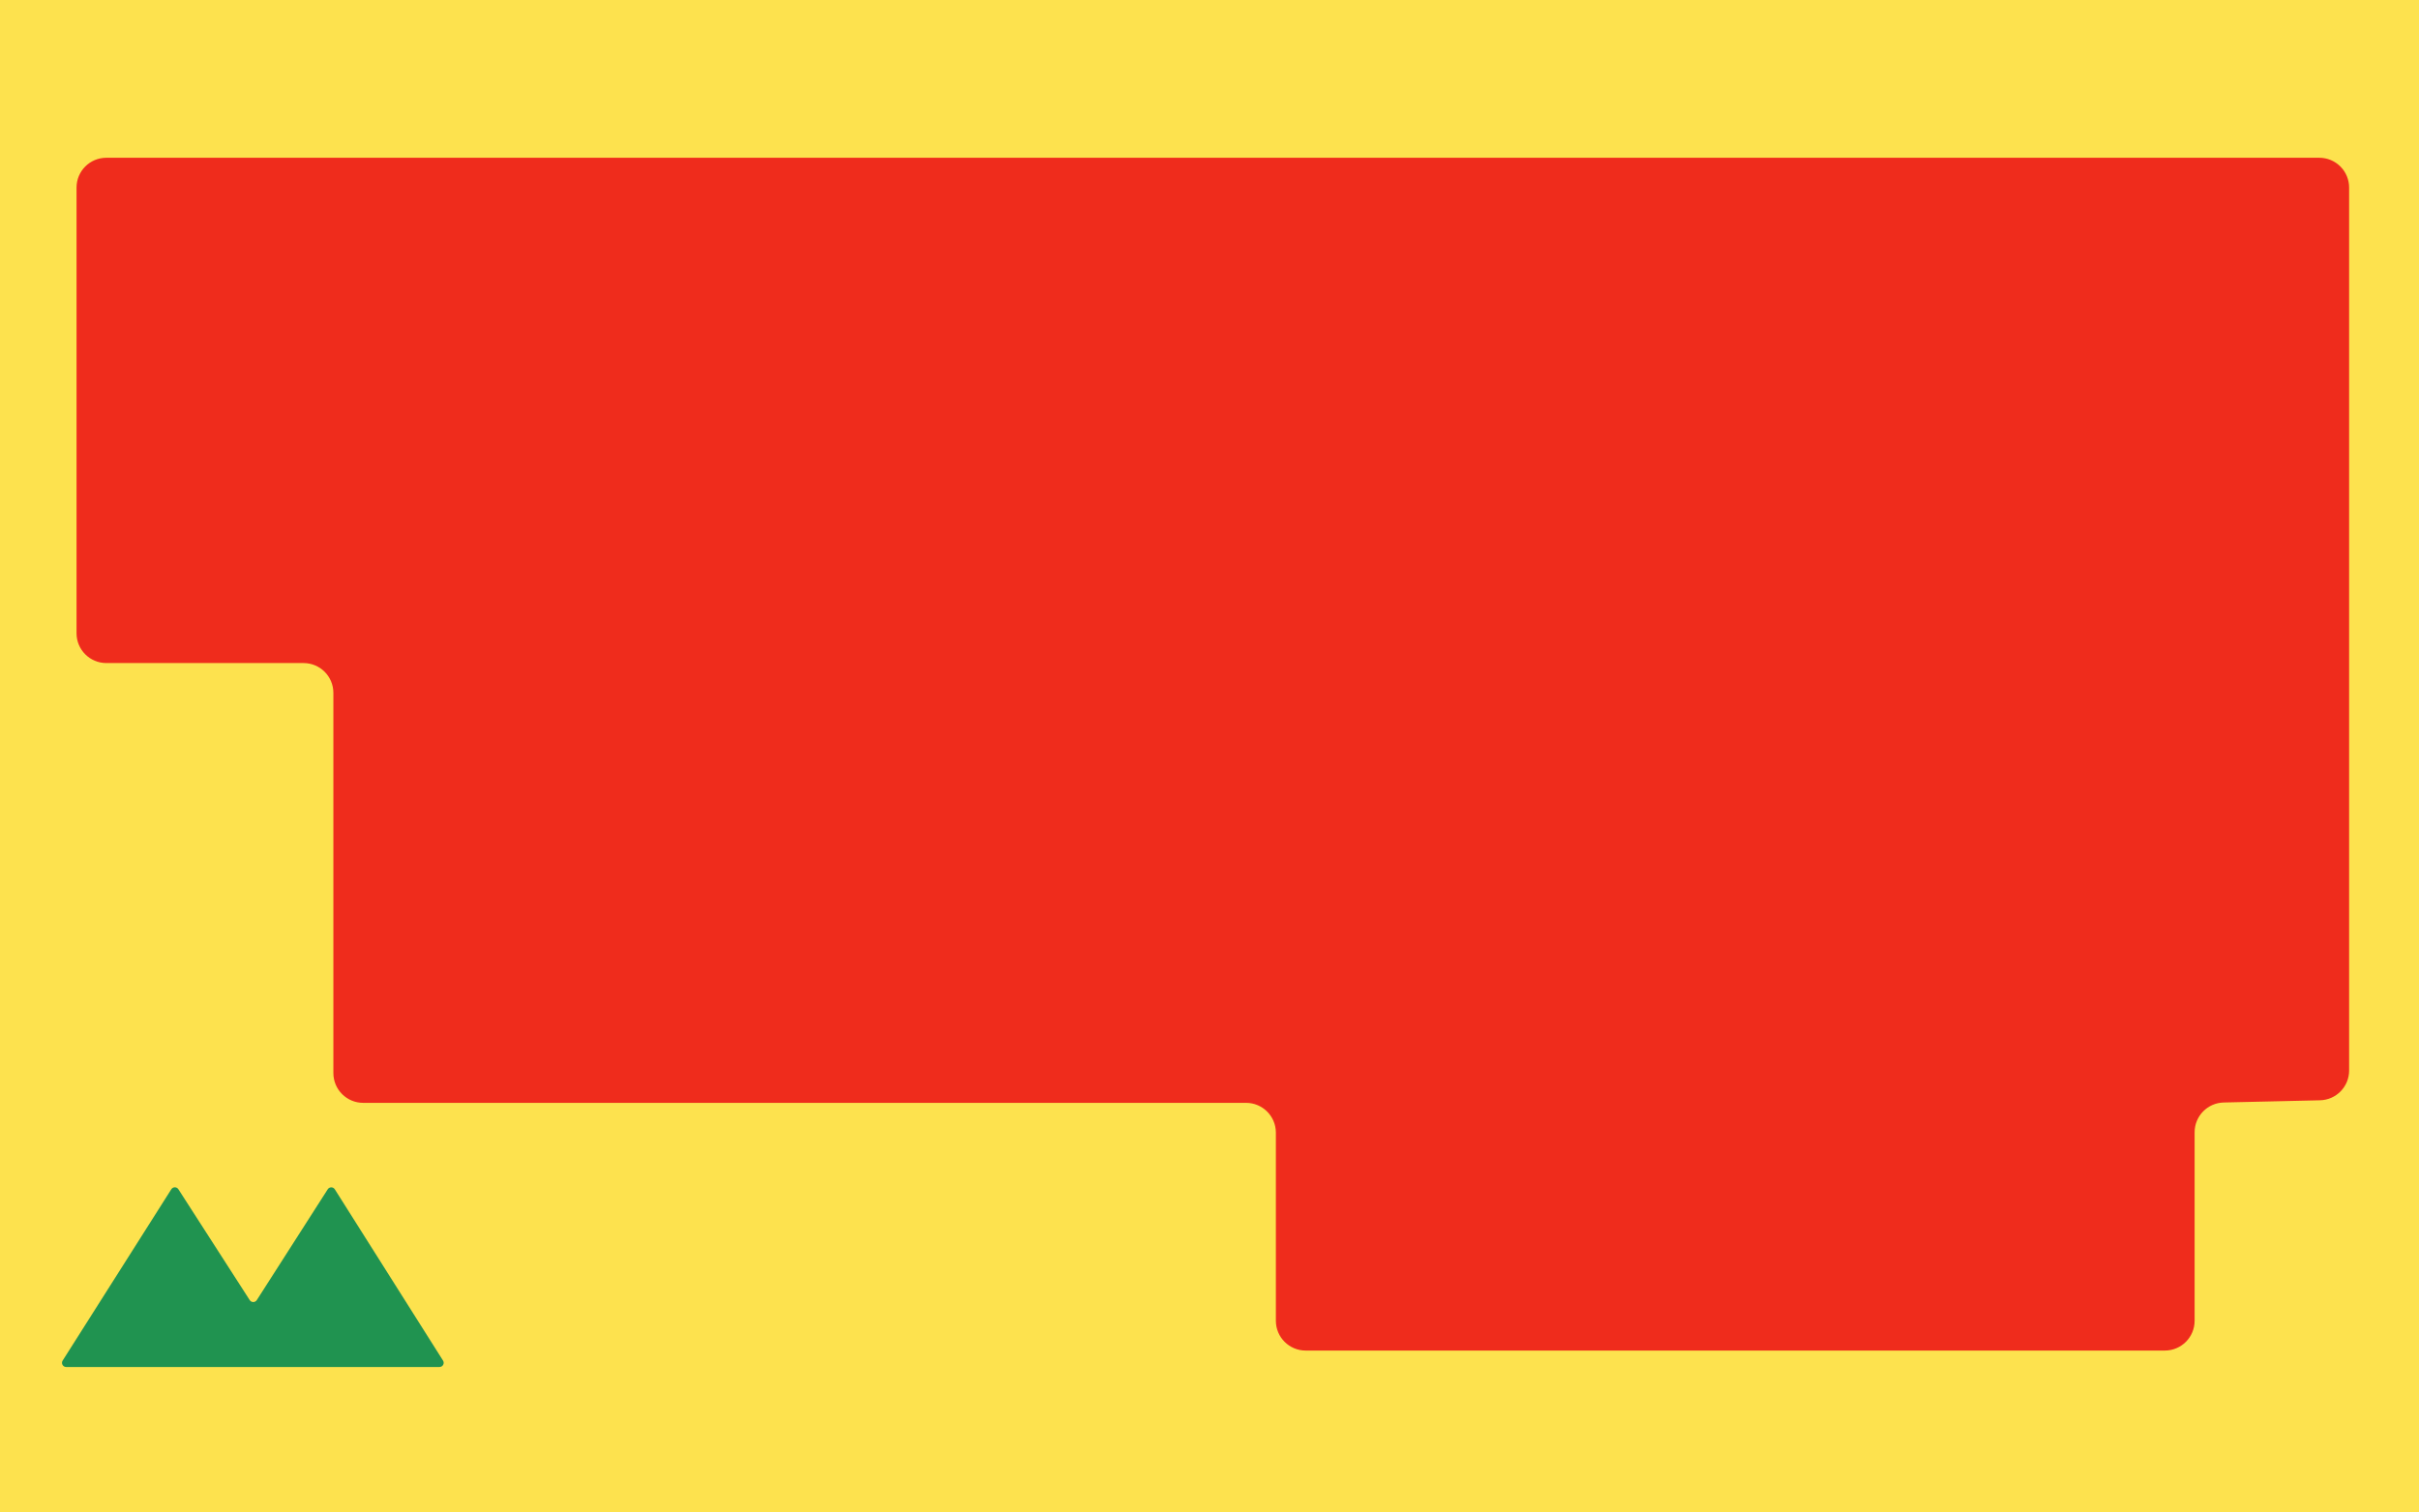
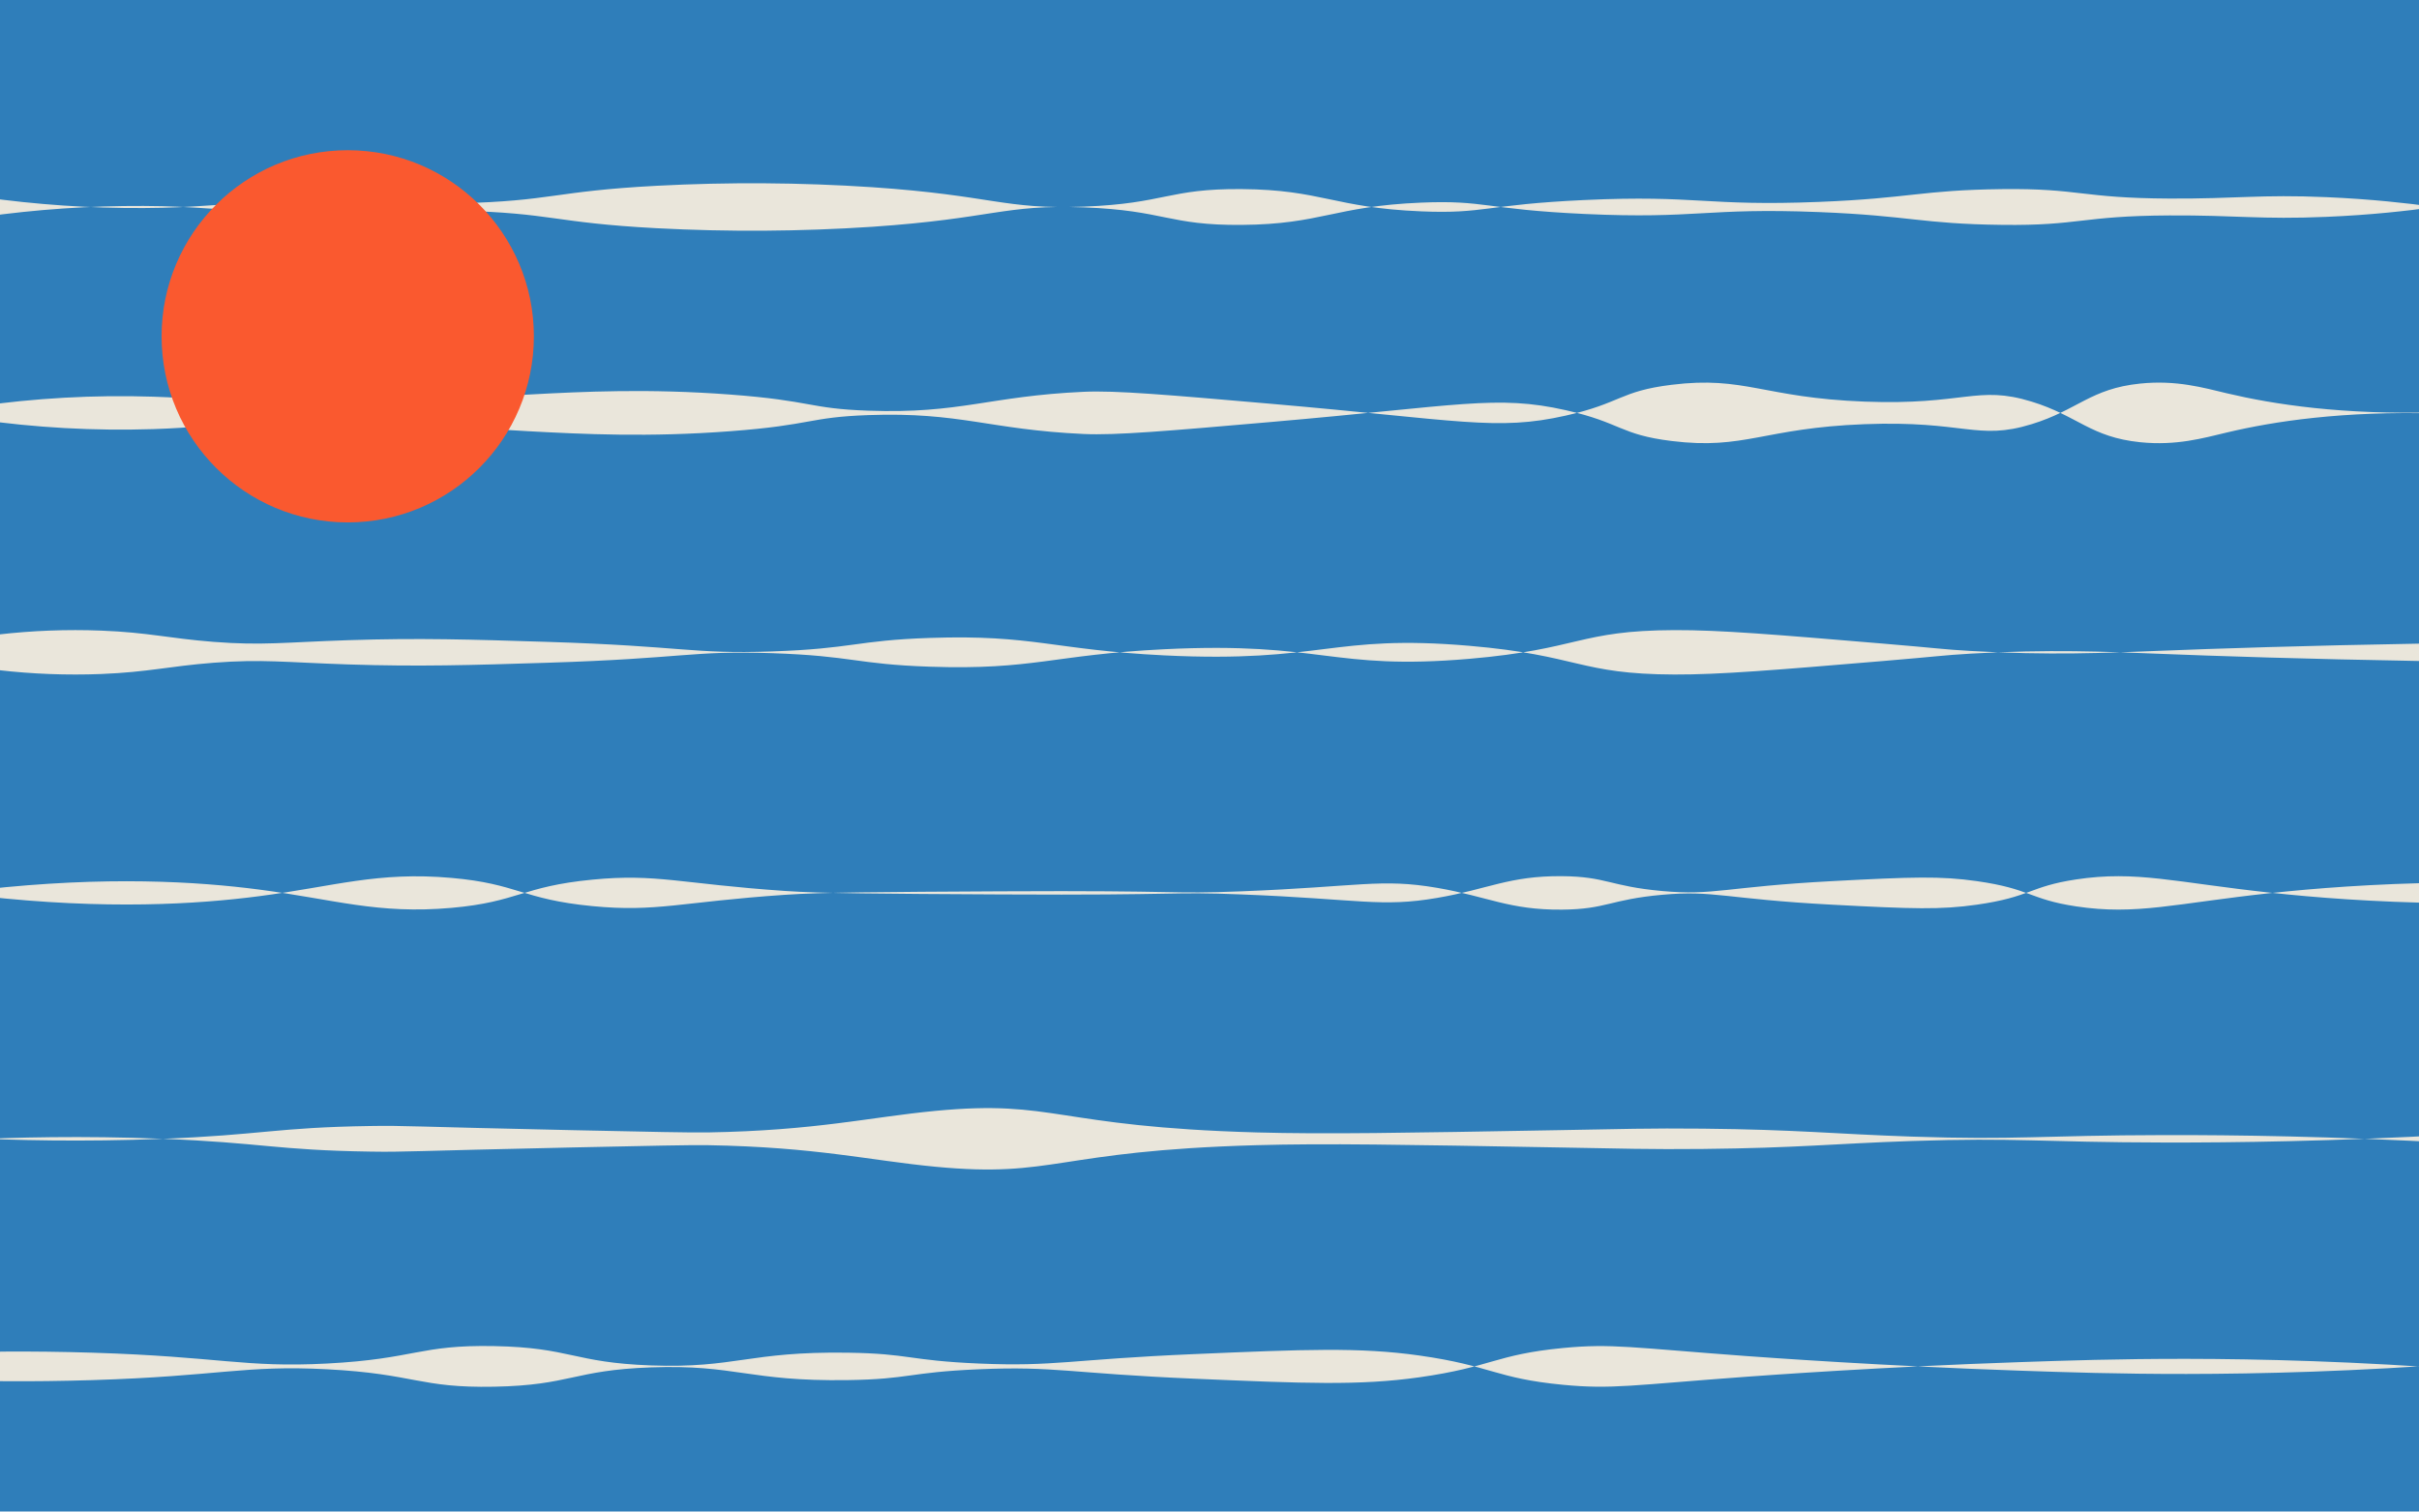
<svg xmlns="http://www.w3.org/2000/svg" id="Layer_1" data-name="Layer 1" viewBox="0 0 2560 1600">
  <defs>
-     <style>.cls-1{fill:#fde24e;}.cls-2{fill:#209350;}.cls-3{fill:#ef2c1c;}</style>
+     <style>.cls-1{fill:none;}.cls-2{clip-path:url(#clip-path);}.cls-3{fill:#2f7eba;}.cls-4{fill:#eae6db;}.cls-5{fill:#fa592f;}</style>
+     <clipPath id="clip-path">
+       <rect class="cls-1" width="2560" height="1600" />
+     </clipPath>
  </defs>
-   <rect class="cls-1" x="-39.5" y="-22.5" width="2627" height="1641" />
-   <path class="cls-2" d="M66.31,1440.21l115-181.36a4.43,4.43,0,0,1,7.46,0l75.52,117.38a4.43,4.43,0,0,0,7.45,0l75.1-117.33a4.42,4.42,0,0,1,7.46,0l114.56,181.33a4.43,4.43,0,0,1-3.74,6.79H70A4.42,4.42,0,0,1,66.31,1440.21Z" />
-   <path class="cls-3" d="M81,198.54V670.33a31.55,31.55,0,0,0,31.54,31.55H321.27a31.54,31.54,0,0,1,31.54,31.54v402.45a31.54,31.54,0,0,0,31.54,31.54h934.34a31.55,31.55,0,0,1,31.55,31.54v199.13a31.54,31.54,0,0,0,31.54,31.54H2291a31.54,31.54,0,0,0,31.54-31.54V1198.56a31.54,31.54,0,0,1,30.82-31.53l101.87-2.33a31.54,31.54,0,0,0,30.82-31.53V198.54A31.54,31.54,0,0,0,2454.46,167H112.54A31.54,31.54,0,0,0,81,198.54Z" />
+   <g class="cls-2">
+     <rect class="cls-3" x="-32" width="2638" height="1621" />
+     <path class="cls-4" d="M-18,208.69a1171.3,1171.3,0,0,0,170,11.53c56.71-.25,72.11-4.4,146-6.52,97.68-2.79,107.76,3.4,187,1.51,100.16-2.4,99.4-12.66,210-18.56a1924.82,1924.82,0,0,1,228,1.51c128.2,8.75,138.84,23.77,224,20.56,86.23-3.25,89.2-19.17,167-18.56,84.82.68,97.48,19.73,190,23.57,67.78,2.82,67.27-7.14,173-12,119.29-5.52,127.85,6.79,248,2,97-3.86,108.1-12.55,194-13.54,81.92-.94,83.14,9.56,177,10,70.72.36,96.13-4.52,166-1.5,48.22,2.08,87.06,6.6,112,10v.85c-24.94,3.43-63.78,8-112,10-69.87,3-95.28-1.86-166-1.5-93.86.47-95.08,11-177,10-85.9-1-97-9.68-194-13.55-120.15-4.78-128.71,7.53-248,2-105.73-4.89-105.22-14.85-173-12-92.52,3.85-105.18,22.9-190,23.58-77.8.61-80.77-15.31-167-18.56-85.16-3.21-95.8,11.81-224,20.56a1927.11,1927.11,0,0,1-228,1.51c-110.6-5.9-109.84-16.17-210-18.56-79.24-1.89-89.32,4.3-187,1.5-73.89-2.11-89.29-6.26-146-6.52A1172.46,1172.46,0,0,0-18,229.6" />
+     <path class="cls-4" d="M-25,430.28A1069.49,1069.49,0,0,1,162,419.9c85.49,2.76,101.43,13.6,183,14.83,84.52,1.26,84.31-10.13,214-17.06,58.79-3.14,127-6.55,214,0,87.23,6.58,82.3,14.81,146,17.06,98,3.45,127.32-15.42,228-20,33.82-1.55,88.21,3.17,197,12.6,201.47,17.47,239.54,29.14,313,12.61,58.9-13.26,57.07-25.85,112-32.62,77.72-9.59,97,13.69,204,17.79,106.46,4.08,119.28-17.76,177,0,48.86,15,62.24,37.62,115,43,38.31,3.9,66.75-4.4,92-10.38,49-11.62,122.08-23,224-20V436.4c-101.92,3-175-8.4-224-20-25.25-6-53.69-14.29-92-10.38-52.76,5.37-66.14,28-115,43-57.72,17.75-70.54-4.09-177,0-107,4.1-126.28,27.38-204,17.79-54.93-6.77-53.1-19.37-112-32.62-73.46-16.53-111.53-4.87-313,12.6-108.79,9.44-163.18,14.15-197,12.61-100.68-4.6-130-23.47-228-20-63.7,2.24-58.77,10.48-146,17.05-87,6.56-155.21,3.14-214,0-129.69-6.93-129.48-18.32-214-17.05-81.57,1.22-97.51,12.07-183,14.83A1071.47,1071.47,0,0,1-25,443.82" />
+     <path class="cls-4" d="M-2,709.3a711,711,0,0,0,109,4.17c50.06-2,71.31-8.2,119-11.92,51.81-4,74.85-.44,143,1.79,74.81,2.44,128.59.76,210-1.79,146.12-4.57,151.75-13,238-10.13,85.94,2.91,88.47,11.64,167,14.3,110.13,3.74,130.24-12.66,248-18.47,168.23-8.29,176.41,22.75,323,10.13,116.6-10,115.6-30,217-30.38,48.36-.17,105.9,4.65,221,14.3,60.31,5.05,62.06,6,92,7.74,83.42,4.9,144.85,2.07,197,0,64.24-2.55,156.79-5.62,279-7.74v18.4c-122.21-2.12-214.76-5.2-279-7.75-52.15-2.07-113.58-4.9-197,0-29.94,1.76-31.69,2.69-92,7.75-115.1,9.64-172.64,14.46-221,14.3-101.4-.35-100.4-20.35-217-30.39C1408.41,671,1400.23,702,1232,693.74c-117.76-5.81-137.87-22.2-248-18.47-78.53,2.67-81.06,11.39-167,14.3-86.25,2.92-91.88-5.56-238-10.13-81.41-2.55-135.19-4.23-210-1.79-68.15,2.23-91.19,5.84-143,1.79-47.69-3.72-68.94-10-119-11.91A708.46,708.46,0,0,0-2,671.7" />
+     <path class="cls-4" d="M2591,934.27c-79.82,1.05-143.39,6.33-187,11-102.39,11-142.89,23.86-207,14.15-49.49-7.5-47.8-18.57-105-26.72-38.19-5.44-67.26-4.54-153,0-113.22,6-124.49,15.49-180,10.48s-58.88-15.33-106-15.72c-55.82-.46-78.17,13.81-132,23-59.73,10.26-81.89,1.22-207-3.67-79.23-3.09-56.88,1.06-255,0-126.24-.67-189.35-1-228-3.66-111.28-7.65-135.87-18.62-204-12-74.71,7.2-78.59,23.61-149,29.86-78.41,7-123.92-8.94-204-19.38-64.64-8.43-161.45-14.57-292,0v7.08c130.55,14.57,227.36,8.43,292,0,80.08-10.44,125.59-26.34,204-19.38,70.41,6.25,74.29,22.66,149,29.86,68.13,6.57,92.72-4.4,204-12,38.65-2.65,101.76-3,228-3.67,198.12-1.05,175.77,3.1,255,0,125.11-4.88,147.27-13.92,207-3.66,53.83,9.24,76.18,23.51,132,23.05,47.12-.39,50.55-10.71,106-15.72s66.78,4.48,180,10.48c85.74,4.54,114.81,5.44,153,0,57.2-8.15,55.51-19.22,105-26.72,64.11-9.71,104.61,3.16,207,14.15,43.61,4.67,107.18,10,187,11" />
+     <path class="cls-4" d="M2597,1201c-128.22,7.18-232.93,8.55-306,8.41-132.46-.24-156.09-5.4-268-1.6-82.93,2.82-120.74,7.38-221,8.41-55.94.57-86.47-.41-153-1.6-164.69-3-247-4.43-319-2.4-214.33,6-213.13,34.92-340,22.82-70.2-6.69-125.71-20.85-241-22.82-17.48-.3-59.56.59-143,2.4-178.06,3.85-176,5-214,4.4-100.33-1.53-114.68-9.45-221-13.61-83.58-3.28-155.76-1.56-211,1.2v-2.28c55.24,2.76,127.42,4.48,211,1.2,106.32-4.16,120.67-12.08,221-13.61,38-.58,35.94.55,214,4.4,83.44,1.81,125.52,2.7,143,2.4,115.29-2,170.8-16.13,241-22.82,126.87-12.1,125.67,16.81,340,22.82,72,2,154.31.55,319-2.4,66.53-1.19,97.06-2.17,153-1.6,100.26,1,138.07,5.59,221,8.41,111.91,3.8,135.54-1.36,268-1.6,73.07-.14,177.78,1.23,306,8.41" />
+     <path class="cls-4" d="M-58,1460.9c34,1.08,88.75,2.1,156,0,135.1-4.22,160.21-16.05,248-11.48,93.62,4.87,97.55,20,177,18.47,81.19-1.57,83.37-17.5,166-20.47,89.7-3.23,103.1,15,208,13.48,66.24-1,63.53-8.24,139-11.48,80.78-3.47,96.09,4.36,228,10,116.48,5,174.72,7.45,238-1.49,76.78-10.85,80.21-24.05,152-31,51.71-5,73.2-.38,194,8.49,19.8,1.45,146.35,10.62,289,15.47,48.93,1.67,105.24,3.58,177,3.5,76.6-.09,179.7-2.47,302-12v8c-122.3-9.51-225.4-11.89-302-12-71.76-.08-128.07,1.83-177,3.5-142.65,4.85-269.2,14-289,15.47-120.8,8.87-142.29,13.47-194,8.49-71.79-6.91-75.22-20.11-152-31-63.28-8.94-121.52-6.46-238-1.49-131.91,5.62-147.22,13.45-228,10-75.47-3.24-72.76-10.53-139-11.48-104.9-1.5-118.3,16.71-208,13.48-82.63-3-84.81-18.9-166-20.47-79.45-1.53-83.38,13.6-177,18.47-87.79,4.57-112.9-7.26-248-11.48-67.25-2.1-122-1.08-156,0" />
+     <circle class="cls-5" cx="368" cy="356" r="197" />
+   </g>
</svg>
